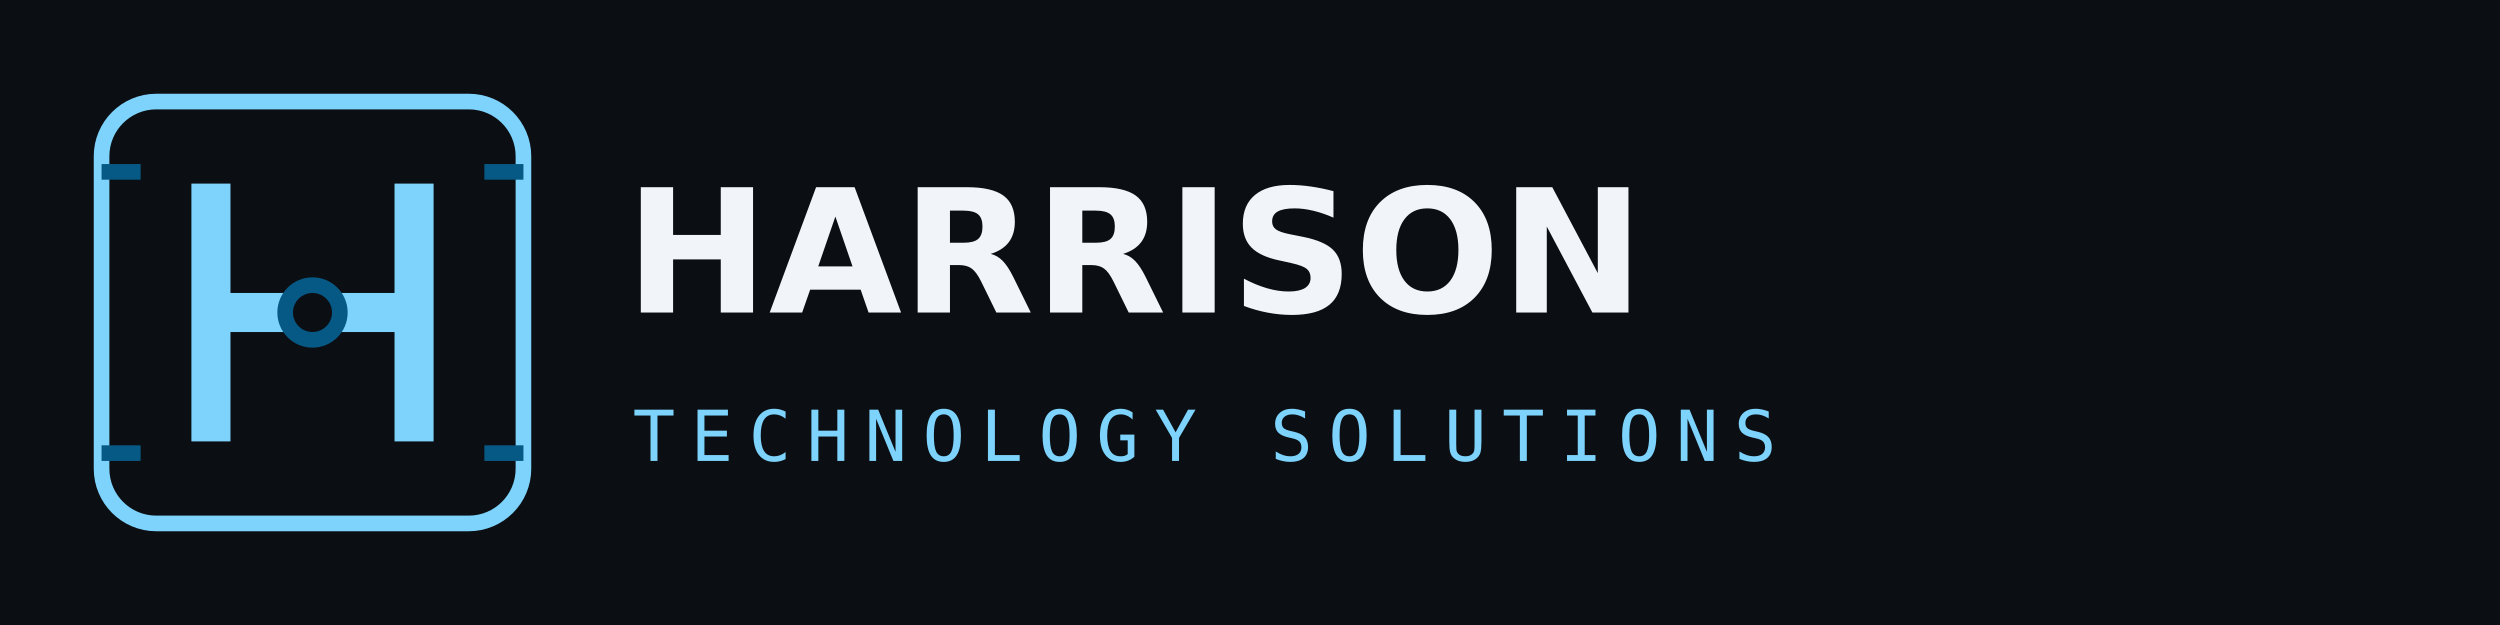
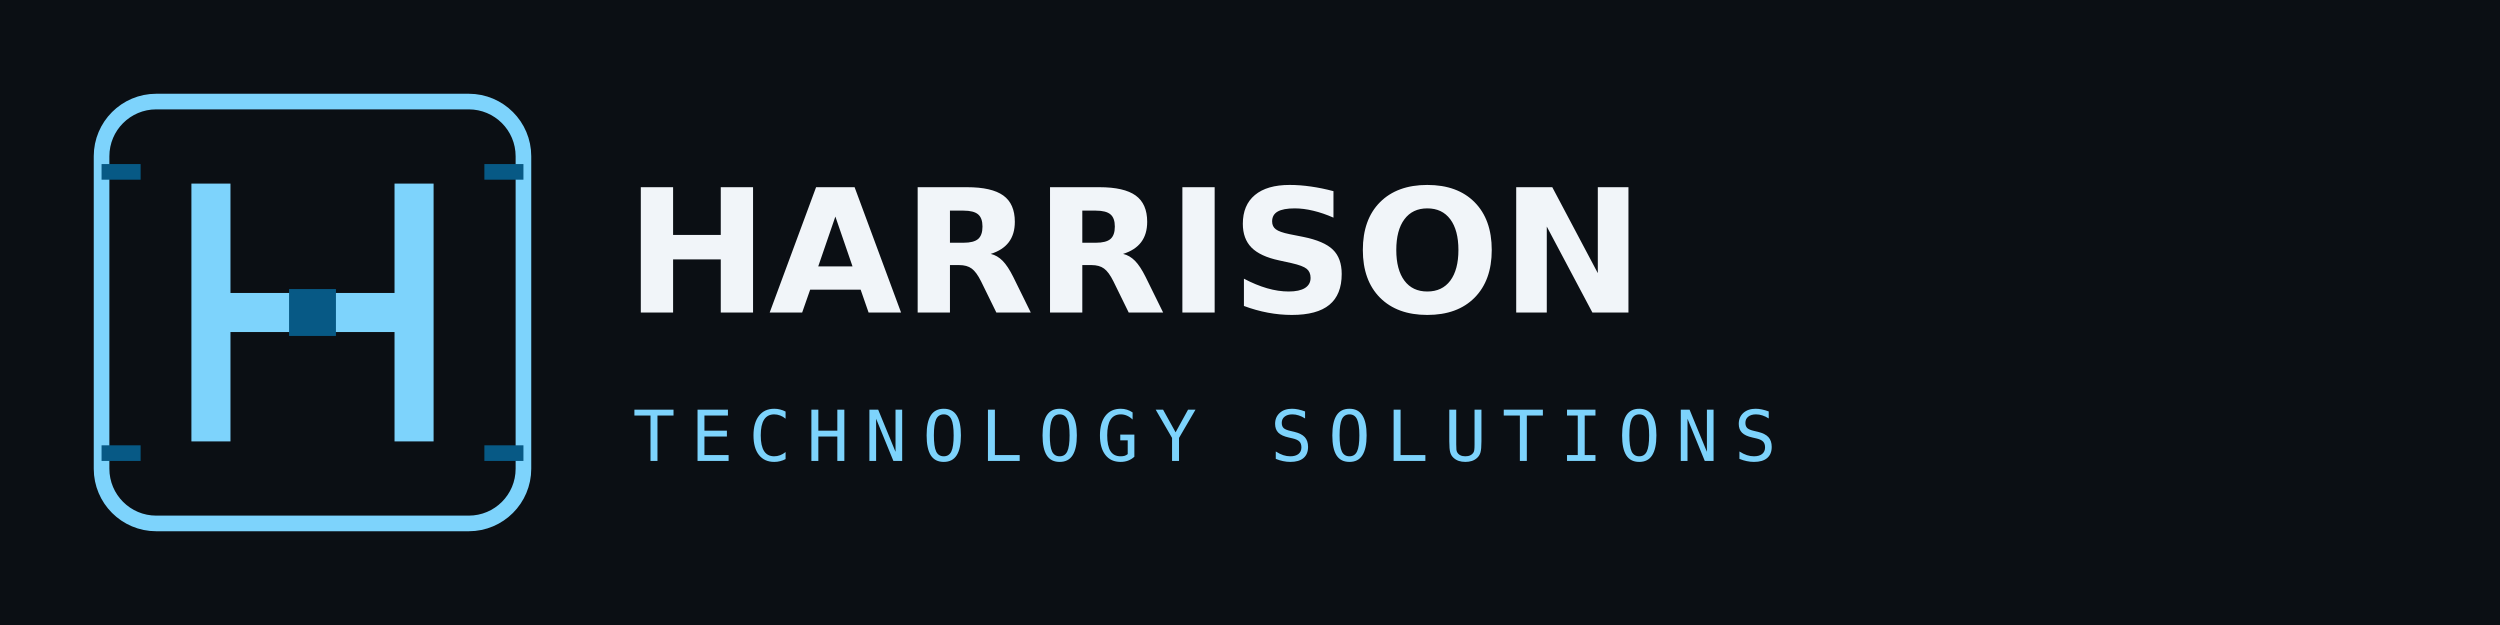
<svg xmlns="http://www.w3.org/2000/svg" width="640" height="160" viewBox="0 0 640 160">
  <rect width="640" height="160" fill="#0B0F14" />
  <g transform="translate(24,24)">
    <rect x="2" y="2" width="108" height="108" rx="14" fill="none" stroke="#7DD3FC" stroke-width="4" />
    <path d="M30 28v56M82 28v56M30 56h52" stroke="#7DD3FC" stroke-width="10" stroke-linecap="square" />
-     <circle cx="56" cy="56" r="7" fill="#0B0F14" stroke="#075985" stroke-width="4" />
+     <rect x="50" y="50" width="12" height="12" fill="#075985" />
    <path d="M2 20h10M2 92h10M100 20h10M100 92h10" stroke="#075985" stroke-width="4" />
  </g>
  <text x="160" y="80" font-family="DejaVu Sans, Arial, sans-serif" font-weight="700" font-size="44" fill="#F1F5F9">HARRISON</text>
  <text x="162" y="118" font-family="DejaVu Sans Mono, monospace" font-size="18" letter-spacing="4" fill="#7DD3FC">TECHNOLOGY SOLUTIONS</text>
</svg>
